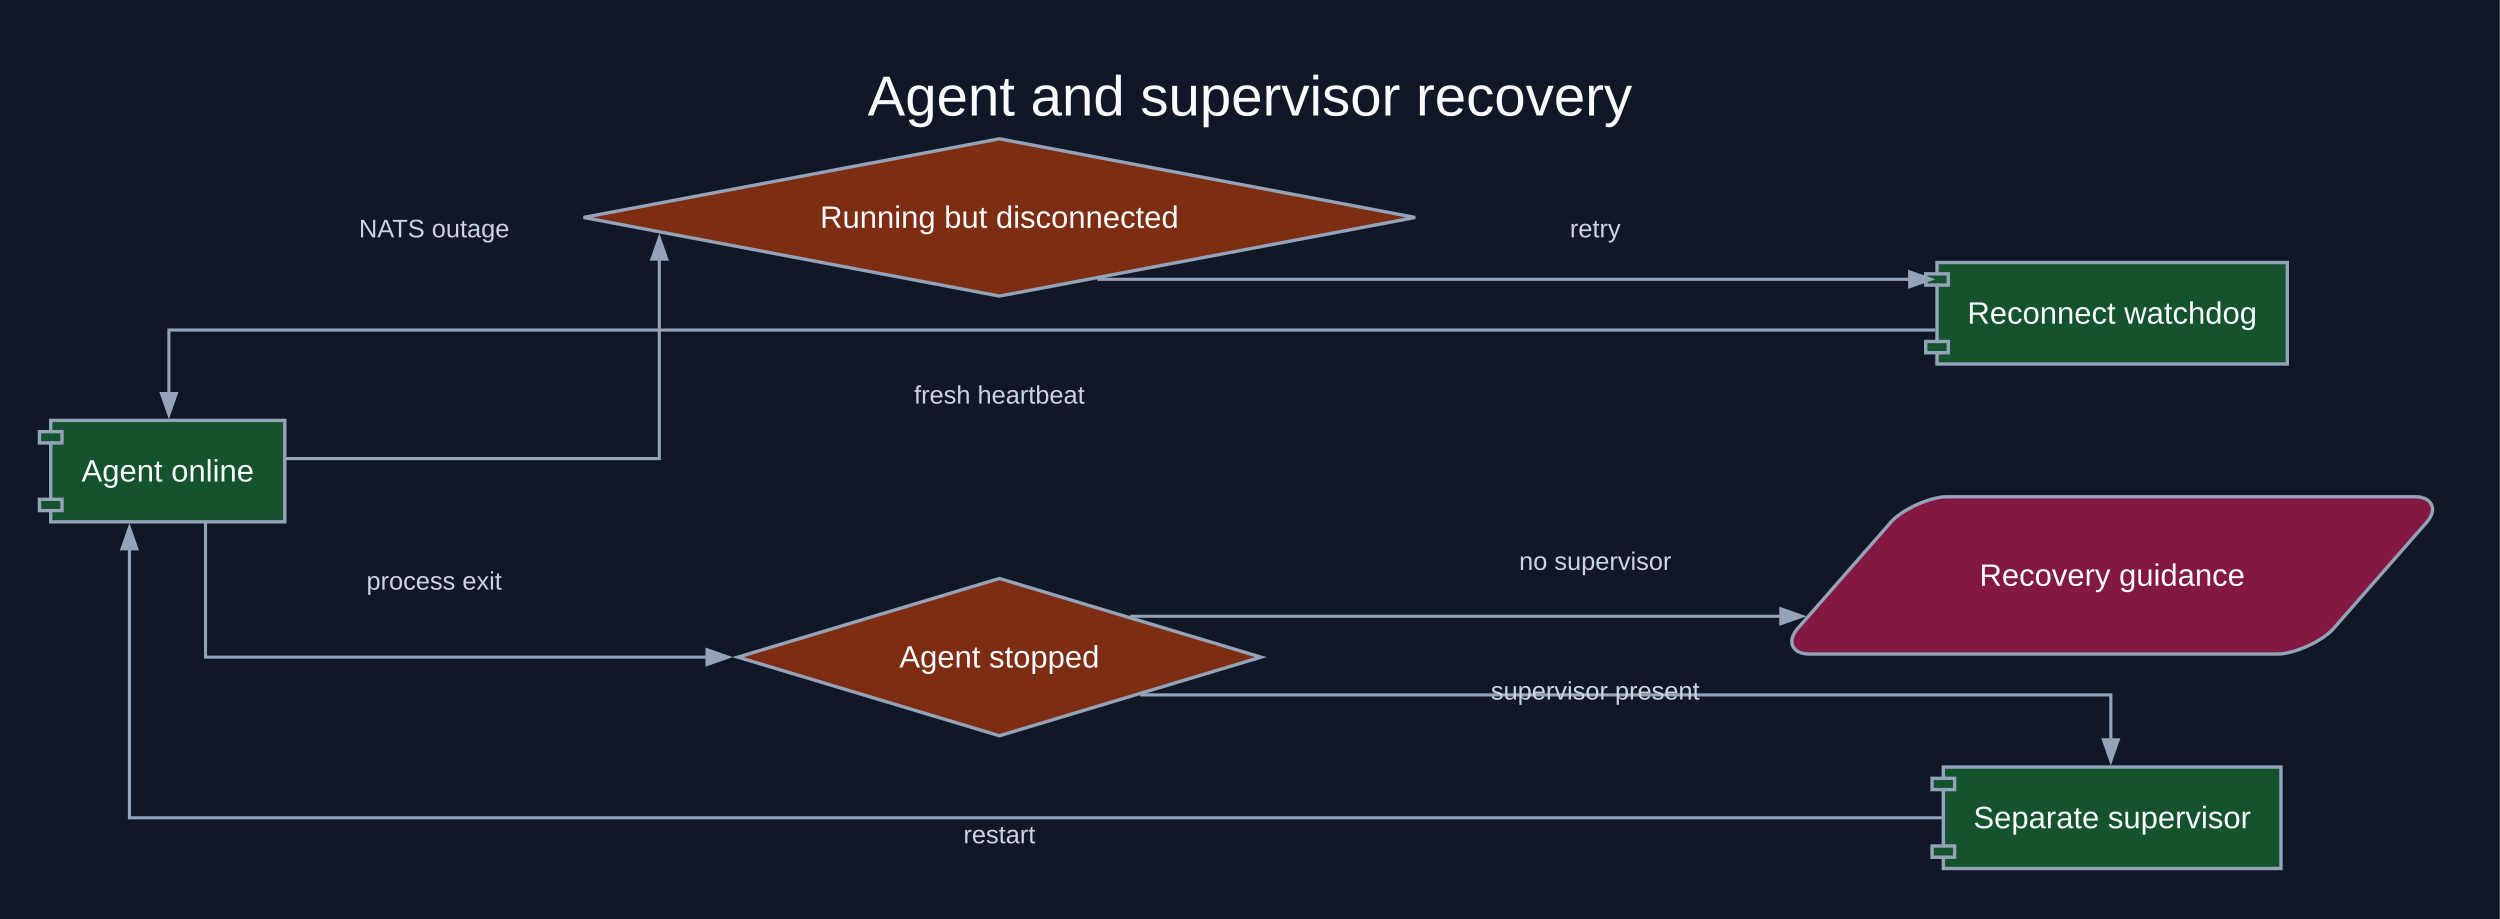
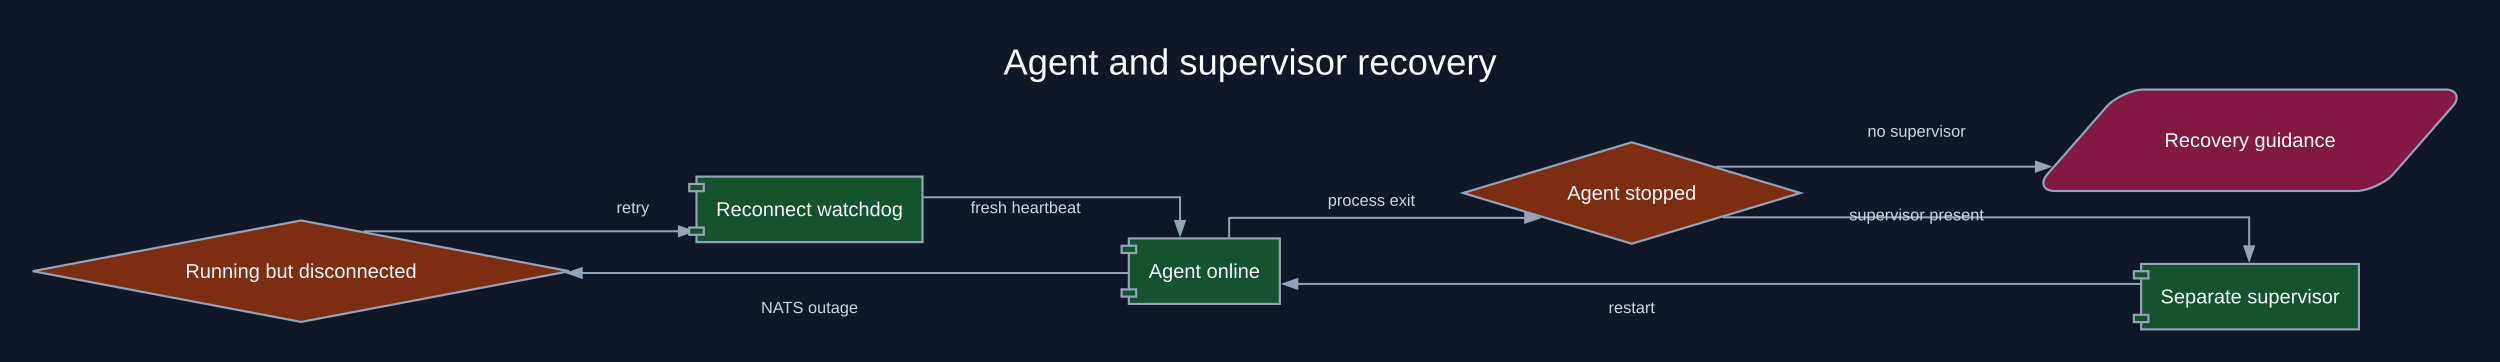
- <svg xmlns="http://www.w3.org/2000/svg" xmlns:xlink="http://www.w3.org/1999/xlink" id="pocketlab-agent-supervisor-recovery-dark" role="img" aria-labelledby="pocketlab-agent-supervisor-recovery-dark-title pocketlab-agent-supervisor-recovery-dark-desc" width="887pt" height="326pt" viewBox="0.00 0.00 887.00 326.00">
-   <g id="graph0" class="graph" transform="scale(1 1) rotate(0) translate(18 308.15)">
-     <polygon fill="#101827" stroke="none" points="-18,18 -18,-308.15 868.92,-308.15 868.92,18 -18,18" />
-     <text xml:space="preserve" text-anchor="middle" x="425.46" y="-267.15" font-family="Arial" font-size="20.00" fill="#f8fafc">Agent and supervisor recovery</text>
+ <svg xmlns="http://www.w3.org/2000/svg" xmlns:xlink="http://www.w3.org/1999/xlink" id="pocketlab-agent-supervisor-recovery-dark" role="img" aria-labelledby="pocketlab-agent-supervisor-recovery-dark-title pocketlab-agent-supervisor-recovery-dark-desc" width="1375pt" height="199pt" viewBox="0.00 0.00 1375.00 199.00">
+   <g id="graph0" class="graph" transform="scale(1 1) rotate(0) translate(18 181.15)">
+     <polygon fill="#101827" stroke="none" points="-18,18 -18,-181.15 1357.04,-181.15 1357.04,18 -18,18" />
+     <text xml:space="preserve" text-anchor="middle" x="669.52" y="-140.15" font-family="Arial" font-size="20.00" fill="#f8fafc">Agent and supervisor recovery</text>
+     <g id="edge1" class="edge">
+       <g id="a_edge1">
+         <a xlink:title="retry">
+           <path fill="none" stroke="#94a3b8" stroke-width="1.1" d="M182.12,-53.95C182.12,-53.95 355.41,-53.95 355.41,-53.95" />
+           <polygon fill="#94a3b8" stroke="#94a3b8" stroke-width="1.1" points="355.41,-56.58 362.91,-53.95 355.41,-51.33 355.41,-56.58" />
+         </a>
+       </g>
+       <text xml:space="preserve" text-anchor="middle" x="330.08" y="-63.95" font-family="Arial" font-size="9.00" fill="#cbd5e1">retry</text>
+     </g>
+     <g id="edge2" class="edge">
+       <g id="a_edge2">
+         <a xlink:title="NATS outage">
+           <path fill="none" stroke="#94a3b8" stroke-width="1.1" d="M602.46,-31C602.46,-31 301.95,-31 301.95,-31" />
+           <polygon fill="#94a3b8" stroke="#94a3b8" stroke-width="1.1" points="301.95,-28.38 294.45,-31 301.95,-33.63 301.95,-28.38" />
+         </a>
+       </g>
+       <text xml:space="preserve" text-anchor="middle" x="427.23" y="-8.95" font-family="Arial" font-size="9.00" fill="#cbd5e1">NATS outage</text>
+     </g>
+     <g id="edge3" class="edge">
+       <g id="a_edge3">
+         <a xlink:title="process exit">
+           <path fill="none" stroke="#94a3b8" stroke-width="1.1" d="M658.04,-50.41C658.04,-56.3 658.04,-61.33 658.04,-61.33 658.04,-61.33 820.87,-61.33 820.87,-61.33" />
+           <polygon fill="#94a3b8" stroke="#94a3b8" stroke-width="1.1" points="820.87,-63.96 828.37,-61.33 820.87,-58.71 820.87,-63.96" />
+         </a>
+       </g>
+       <text xml:space="preserve" text-anchor="middle" x="736.28" y="-67.95" font-family="Arial" font-size="9.00" fill="#cbd5e1">process exit</text>
+     </g>
+     <g id="edge4" class="edge">
+       <g id="a_edge4">
+         <a xlink:title="no supervisor">
+           <path fill="none" stroke="#94a3b8" stroke-width="1.1" d="M926.02,-89.5C926.02,-89.5 1101.78,-89.5 1101.78,-89.5" />
+           <polygon fill="#94a3b8" stroke="#94a3b8" stroke-width="1.1" points="1101.78,-92.13 1109.28,-89.5 1101.77,-86.88 1101.78,-92.13" />
+         </a>
+       </g>
+       <text xml:space="preserve" text-anchor="middle" x="1036.11" y="-105.95" font-family="Arial" font-size="9.00" fill="#cbd5e1">no supervisor</text>
+     </g>
+     <g id="edge5" class="edge">
+       <g id="a_edge5">
+         <a xlink:title="supervisor present">
+           <path fill="none" stroke="#94a3b8" stroke-width="1.1" d="M929.56,-61.6C1024.02,-61.6 1219.04,-61.6 1219.04,-61.6 1219.04,-61.6 1219.04,-45.66 1219.04,-45.66" />
+           <polygon fill="#94a3b8" stroke="#94a3b8" stroke-width="1.1" points="1221.67,-45.66 1219.04,-38.16 1216.42,-45.66 1221.67,-45.66" />
+         </a>
+       </g>
+       <text xml:space="preserve" text-anchor="middle" x="1036.11" y="-59.95" font-family="Arial" font-size="9.00" fill="#cbd5e1">supervisor present</text>
+     </g>
+     <g id="edge6" class="edge">
+       <g id="a_edge6">
+         <a xlink:title="restart">
+           <path fill="none" stroke="#94a3b8" stroke-width="1.1" d="M1159.06,-25C1159.06,-25 695.54,-25 695.54,-25" />
+           <polygon fill="#94a3b8" stroke="#94a3b8" stroke-width="1.1" points="695.54,-22.38 688.04,-25 695.54,-27.63 695.54,-22.38" />
+         </a>
+       </g>
+       <text xml:space="preserve" text-anchor="middle" x="879.45" y="-8.95" font-family="Arial" font-size="9.00" fill="#cbd5e1">restart</text>
+     </g>
+     <g id="edge7" class="edge">
+       <g id="a_edge7">
+         <a xlink:title="fresh heartbeat">
+           <path fill="none" stroke="#94a3b8" stroke-width="1.1" d="M489.76,-72.67C549.68,-72.67 631.04,-72.67 631.04,-72.67 631.04,-72.67 631.04,-59.59 631.04,-59.59" />
+           <polygon fill="#94a3b8" stroke="#94a3b8" stroke-width="1.1" points="633.67,-59.59 631.04,-52.09 628.42,-59.59 633.67,-59.59" />
+         </a>
+       </g>
+       <text xml:space="preserve" text-anchor="middle" x="546.12" y="-63.95" font-family="Arial" font-size="9.00" fill="#cbd5e1">fresh heartbeat</text>
+     </g>
    <g id="node1" class="node">
      <g id="a_node1">
-         <a xlink:href="../../generated/production/devices/" xlink:title="Agent online. Disconnected agents reconnect; stopped agents are recovered by a separate supervisor; identity mismatch fails closed." target="_top">
-           <polygon fill="#14532d" stroke="#94a3b8" stroke-width="1.2" points="83.04,-159 0,-159 0,-155 -4,-155 -4,-151 0,-151 0,-131 -4,-131 -4,-127 0,-127 0,-123 83.04,-123 83.04,-159" />
-           <polyline fill="none" stroke="#94a3b8" stroke-width="1.2" points="0,-155 4,-155 4,-151 0,-151" />
-           <polyline fill="none" stroke="#94a3b8" stroke-width="1.2" points="0,-131 4,-131 4,-127 0,-127" />
-           <text xml:space="preserve" text-anchor="middle" x="41.52" y="-137.3" font-family="Arial" font-size="11.00" fill="#f8fafc">Agent online</text>
+         <a xlink:href="../../generated/production/troubleshooting/" xlink:title="Running but disconnected. Disconnected agents reconnect; stopped agents are recovered by a separate supervisor; identity mismatch fails closed." target="_top">
+           <polygon fill="#7c2d12" stroke="#94a3b8" stroke-width="1.2" points="147.54,-59.9 0,-32 147.54,-4.1 295.08,-32 147.54,-59.9" />
+           <text xml:space="preserve" text-anchor="middle" x="147.54" y="-28.3" font-family="Arial" font-size="11.00" fill="#f8fafc">Running but disconnected</text>
        </a>
      </g>
    </g>
    <g id="node2" class="node">
      <g id="a_node2">
-         <a xlink:href="../../generated/production/troubleshooting/" xlink:title="Running but disconnected. Disconnected agents reconnect; stopped agents are recovered by a separate supervisor; identity mismatch fails closed." target="_top">
-           <polygon fill="#7c2d12" stroke="#94a3b8" stroke-width="1.2" points="336.58,-258.9 189.04,-231 336.58,-203.1 484.12,-231 336.58,-258.9" />
-           <text xml:space="preserve" text-anchor="middle" x="336.58" y="-227.3" font-family="Arial" font-size="11.00" fill="#f8fafc">Running but disconnected</text>
+         <a xlink:href="../../generated/production/troubleshooting/" xlink:title="Recovery guidance. Disconnected agents reconnect; stopped agents are recovered by a separate supervisor; identity mismatch fails closed." target="_top">
+           <path fill="#831843" stroke="#94a3b8" stroke-width="1.2" d="M1327.04,-131.9C1327.04,-131.9 1160.9,-131.9 1160.9,-131.9 1154.9,-131.9 1144.95,-127.39 1140.99,-122.88 1140.99,-122.88 1107.9,-85.12 1107.9,-85.12 1103.95,-80.61 1105.99,-76.1 1111.99,-76.1 1111.99,-76.1 1278.13,-76.1 1278.13,-76.1 1284.13,-76.1 1294.09,-80.61 1298.04,-85.12 1298.04,-85.12 1331.13,-122.88 1331.13,-122.88 1335.09,-127.39 1333.04,-131.9 1327.04,-131.9" />
+           <text xml:space="preserve" text-anchor="middle" x="1219.52" y="-100.3" font-family="Arial" font-size="11.00" fill="#f8fafc">Recovery guidance</text>
        </a>
      </g>
    </g>
-     <g id="edge1" class="edge">
-       <g id="a_edge1">
-         <a xlink:title="NATS outage">
-           <path fill="none" stroke="#94a3b8" stroke-width="1.1" d="M83.29,-145.45C134.89,-145.45 215.92,-145.45 215.92,-145.45 215.92,-145.45 215.92,-216.22 215.92,-216.22" />
-           <polygon fill="#94a3b8" stroke="#94a3b8" stroke-width="1.1" points="213.3,-216.22 215.92,-223.72 218.55,-216.22 213.3,-216.22" />
+     <g id="node3" class="node">
+       <g id="a_node3">
+         <a xlink:href="../../generated/production/devices/" xlink:title="Agent online. Disconnected agents reconnect; stopped agents are recovered by a separate supervisor; identity mismatch fails closed." target="_top">
+           <polygon fill="#14532d" stroke="#94a3b8" stroke-width="1.2" points="685.91,-50 602.87,-50 602.87,-46 598.87,-46 598.87,-42 602.87,-42 602.87,-22 598.87,-22 598.87,-18 602.87,-18 602.87,-14 685.91,-14 685.91,-50" />
+           <polyline fill="none" stroke="#94a3b8" stroke-width="1.2" points="602.87,-46 606.87,-46 606.87,-42 602.87,-42" />
+           <polyline fill="none" stroke="#94a3b8" stroke-width="1.2" points="602.87,-22 606.87,-22 606.87,-18 602.87,-18" />
+           <text xml:space="preserve" text-anchor="middle" x="644.39" y="-28.3" font-family="Arial" font-size="11.00" fill="#f8fafc">Agent online</text>
        </a>
      </g>
-       <text xml:space="preserve" text-anchor="middle" x="136.04" y="-223.95" font-family="Arial" font-size="9.00" fill="#cbd5e1">NATS outage</text>
    </g>
    <g id="node4" class="node">
      <g id="a_node4">
        <a xlink:href="../../generated/production/devices/" xlink:title="Agent stopped. Disconnected agents reconnect; stopped agents are recovered by a separate supervisor; identity mismatch fails closed." target="_top">
-           <polygon fill="#7c2d12" stroke="#94a3b8" stroke-width="1.2" points="336.58,-102.9 243.79,-75 336.58,-47.1 429.37,-75 336.58,-102.9" />
-           <text xml:space="preserve" text-anchor="middle" x="336.58" y="-71.3" font-family="Arial" font-size="11.00" fill="#f8fafc">Agent stopped</text>
+           <polygon fill="#7c2d12" stroke="#94a3b8" stroke-width="1.2" points="879.45,-102.9 786.66,-75 879.45,-47.1 972.24,-75 879.45,-102.9" />
+           <text xml:space="preserve" text-anchor="middle" x="879.45" y="-71.3" font-family="Arial" font-size="11.00" fill="#f8fafc">Agent stopped</text>
        </a>
      </g>
-     </g>
-     <g id="edge4" class="edge">
-       <g id="a_edge4">
-         <a xlink:title="process exit">
-           <path fill="none" stroke="#94a3b8" stroke-width="1.1" d="M54.92,-122.62C54.92,-103.09 54.92,-75 54.92,-75 54.92,-75 232.84,-75 232.84,-75" />
-           <polygon fill="#94a3b8" stroke="#94a3b8" stroke-width="1.1" points="232.84,-77.63 240.34,-75 232.84,-72.38 232.84,-77.63" />
-         </a>
-       </g>
-       <text xml:space="preserve" text-anchor="middle" x="136.04" y="-98.95" font-family="Arial" font-size="9.00" fill="#cbd5e1">process exit</text>
-     </g>
-     <g id="node3" class="node">
-       <g id="a_node3">
-         <a xlink:href="../../generated/development/service-catalog/" xlink:title="Reconnect watchdog. Disconnected agents reconnect; stopped agents are recovered by a separate supervisor; identity mismatch fails closed." target="_top">
-           <polygon fill="#14532d" stroke="#94a3b8" stroke-width="1.2" points="793.54,-215 669.25,-215 669.25,-211 665.25,-211 665.25,-207 669.25,-207 669.25,-187 665.25,-187 665.25,-183 669.25,-183 669.25,-179 793.54,-179 793.54,-215" />
-           <polyline fill="none" stroke="#94a3b8" stroke-width="1.2" points="669.25,-211 673.25,-211 673.25,-207 669.25,-207" />
-           <polyline fill="none" stroke="#94a3b8" stroke-width="1.2" points="669.25,-187 673.25,-187 673.25,-183 669.25,-183" />
-           <text xml:space="preserve" text-anchor="middle" x="731.4" y="-193.3" font-family="Arial" font-size="11.00" fill="#f8fafc">Reconnect watchdog</text>
-         </a>
-       </g>
-     </g>
-     <g id="edge2" class="edge">
-       <g id="a_edge2">
-         <a xlink:title="retry">
-           <path fill="none" stroke="#94a3b8" stroke-width="1.1" d="M371.27,-209.05C371.27,-209.05 659.54,-209.05 659.54,-209.05" />
-           <polygon fill="#94a3b8" stroke="#94a3b8" stroke-width="1.1" points="659.54,-211.68 667.04,-209.05 659.54,-206.43 659.54,-211.68" />
-         </a>
-       </g>
-       <text xml:space="preserve" text-anchor="middle" x="547.99" y="-223.95" font-family="Arial" font-size="9.00" fill="#cbd5e1">retry</text>
-     </g>
-     <g id="edge3" class="edge">
-       <g id="a_edge3">
-         <a xlink:title="fresh heartbeat">
-           <path fill="none" stroke="#94a3b8" stroke-width="1.1" d="M668.69,-191.05C498.73,-191.05 41.92,-191.05 41.92,-191.05 41.92,-191.05 41.92,-168.52 41.92,-168.52" />
-           <polygon fill="#94a3b8" stroke="#94a3b8" stroke-width="1.1" points="44.55,-168.52 41.92,-161.02 39.3,-168.52 44.55,-168.52" />
-         </a>
-       </g>
-       <text xml:space="preserve" text-anchor="middle" x="336.58" y="-164.95" font-family="Arial" font-size="9.00" fill="#cbd5e1">fresh heartbeat</text>
    </g>
    <g id="node5" class="node">
      <g id="a_node5">
        <a xlink:href="../../generated/development/service-catalog/" xlink:title="Separate supervisor. Disconnected agents reconnect; stopped agents are recovered by a separate supervisor; identity mismatch fails closed." target="_top">
-           <polygon fill="#14532d" stroke="#94a3b8" stroke-width="1.2" points="791.29,-36 671.5,-36 671.5,-32 667.5,-32 667.5,-28 671.5,-28 671.5,-8 667.5,-8 667.5,-4 671.5,-4 671.5,0 791.29,0 791.29,-36" />
-           <polyline fill="none" stroke="#94a3b8" stroke-width="1.2" points="671.5,-32 675.5,-32 675.5,-28 671.5,-28" />
-           <polyline fill="none" stroke="#94a3b8" stroke-width="1.2" points="671.5,-8 675.5,-8 675.5,-4 671.5,-4" />
-           <text xml:space="preserve" text-anchor="middle" x="731.4" y="-14.3" font-family="Arial" font-size="11.00" fill="#f8fafc">Separate supervisor</text>
+           <polygon fill="#14532d" stroke="#94a3b8" stroke-width="1.2" points="1279.41,-36 1159.62,-36 1159.62,-32 1155.62,-32 1155.62,-28 1159.62,-28 1159.62,-8 1155.62,-8 1155.62,-4 1159.62,-4 1159.62,0 1279.41,0 1279.41,-36" />
+           <polyline fill="none" stroke="#94a3b8" stroke-width="1.2" points="1159.62,-32 1163.62,-32 1163.62,-28 1159.62,-28" />
+           <polyline fill="none" stroke="#94a3b8" stroke-width="1.2" points="1159.62,-8 1163.62,-8 1163.62,-4 1159.62,-4" />
+           <text xml:space="preserve" text-anchor="middle" x="1219.52" y="-14.3" font-family="Arial" font-size="11.00" fill="#f8fafc">Separate supervisor</text>
        </a>
      </g>
    </g>
-     <g id="edge5" class="edge">
-       <g id="a_edge5">
-         <a xlink:title="supervisor present">
-           <path fill="none" stroke="#94a3b8" stroke-width="1.1" d="M386.52,-61.6C492.64,-61.6 730.92,-61.6 730.92,-61.6 730.92,-61.6 730.92,-45.66 730.92,-45.66" />
-           <polygon fill="#94a3b8" stroke="#94a3b8" stroke-width="1.1" points="733.55,-45.66 730.92,-38.16 728.3,-45.66 733.55,-45.66" />
-         </a>
-       </g>
-       <text xml:space="preserve" text-anchor="middle" x="547.99" y="-59.95" font-family="Arial" font-size="9.00" fill="#cbd5e1">supervisor present</text>
-     </g>
    <g id="node6" class="node">
      <g id="a_node6">
-         <a xlink:href="../../generated/production/troubleshooting/" xlink:title="Recovery guidance. Disconnected agents reconnect; stopped agents are recovered by a separate supervisor; identity mismatch fails closed." target="_top">
-           <path fill="#831843" stroke="#94a3b8" stroke-width="1.2" d="M838.92,-131.9C838.92,-131.9 672.78,-131.9 672.78,-131.9 666.78,-131.9 656.83,-127.39 652.87,-122.88 652.87,-122.88 619.78,-85.12 619.78,-85.12 615.83,-80.61 617.87,-76.1 623.87,-76.1 623.87,-76.1 790.01,-76.1 790.01,-76.1 796.01,-76.1 805.97,-80.61 809.92,-85.12 809.92,-85.12 843.01,-122.88 843.01,-122.88 846.97,-127.39 844.92,-131.9 838.92,-131.9" />
-           <text xml:space="preserve" text-anchor="middle" x="731.4" y="-100.3" font-family="Arial" font-size="11.00" fill="#f8fafc">Recovery guidance</text>
+         <a xlink:href="../../generated/development/service-catalog/" xlink:title="Reconnect watchdog. Disconnected agents reconnect; stopped agents are recovered by a separate supervisor; identity mismatch fails closed." target="_top">
+           <polygon fill="#14532d" stroke="#94a3b8" stroke-width="1.2" points="489.37,-84 365.08,-84 365.08,-80 361.08,-80 361.08,-76 365.08,-76 365.08,-56 361.08,-56 361.08,-52 365.08,-52 365.08,-48 489.37,-48 489.37,-84" />
+           <polyline fill="none" stroke="#94a3b8" stroke-width="1.2" points="365.08,-80 369.08,-80 369.08,-76 365.08,-76" />
+           <polyline fill="none" stroke="#94a3b8" stroke-width="1.2" points="365.08,-56 369.08,-56 369.08,-52 365.08,-52" />
+           <text xml:space="preserve" text-anchor="middle" x="427.23" y="-62.3" font-family="Arial" font-size="11.00" fill="#f8fafc">Reconnect watchdog</text>
        </a>
      </g>
    </g>
-     <g id="edge7" class="edge">
-       <g id="a_edge7">
-         <a xlink:title="no supervisor">
-           <path fill="none" stroke="#94a3b8" stroke-width="1.1" d="M383.03,-89.5C383.03,-89.5 613.84,-89.5 613.84,-89.5" />
-           <polygon fill="#94a3b8" stroke="#94a3b8" stroke-width="1.1" points="613.84,-92.13 621.34,-89.5 613.84,-86.88 613.84,-92.13" />
-         </a>
-       </g>
-       <text xml:space="preserve" text-anchor="middle" x="547.99" y="-105.95" font-family="Arial" font-size="9.00" fill="#cbd5e1">no supervisor</text>
-     </g>
-     <g id="edge6" class="edge">
-       <g id="a_edge6">
-         <a xlink:title="restart">
-           <path fill="none" stroke="#94a3b8" stroke-width="1.1" d="M671.12,-18C500.74,-18 27.92,-18 27.92,-18 27.92,-18 27.92,-113.42 27.92,-113.42" />
-           <polygon fill="#94a3b8" stroke="#94a3b8" stroke-width="1.1" points="25.3,-113.42 27.92,-120.92 30.55,-113.42 25.3,-113.42" />
-         </a>
-       </g>
-       <text xml:space="preserve" text-anchor="middle" x="336.58" y="-8.95" font-family="Arial" font-size="9.00" fill="#cbd5e1">restart</text>
-     </g>
  </g>
</svg>
